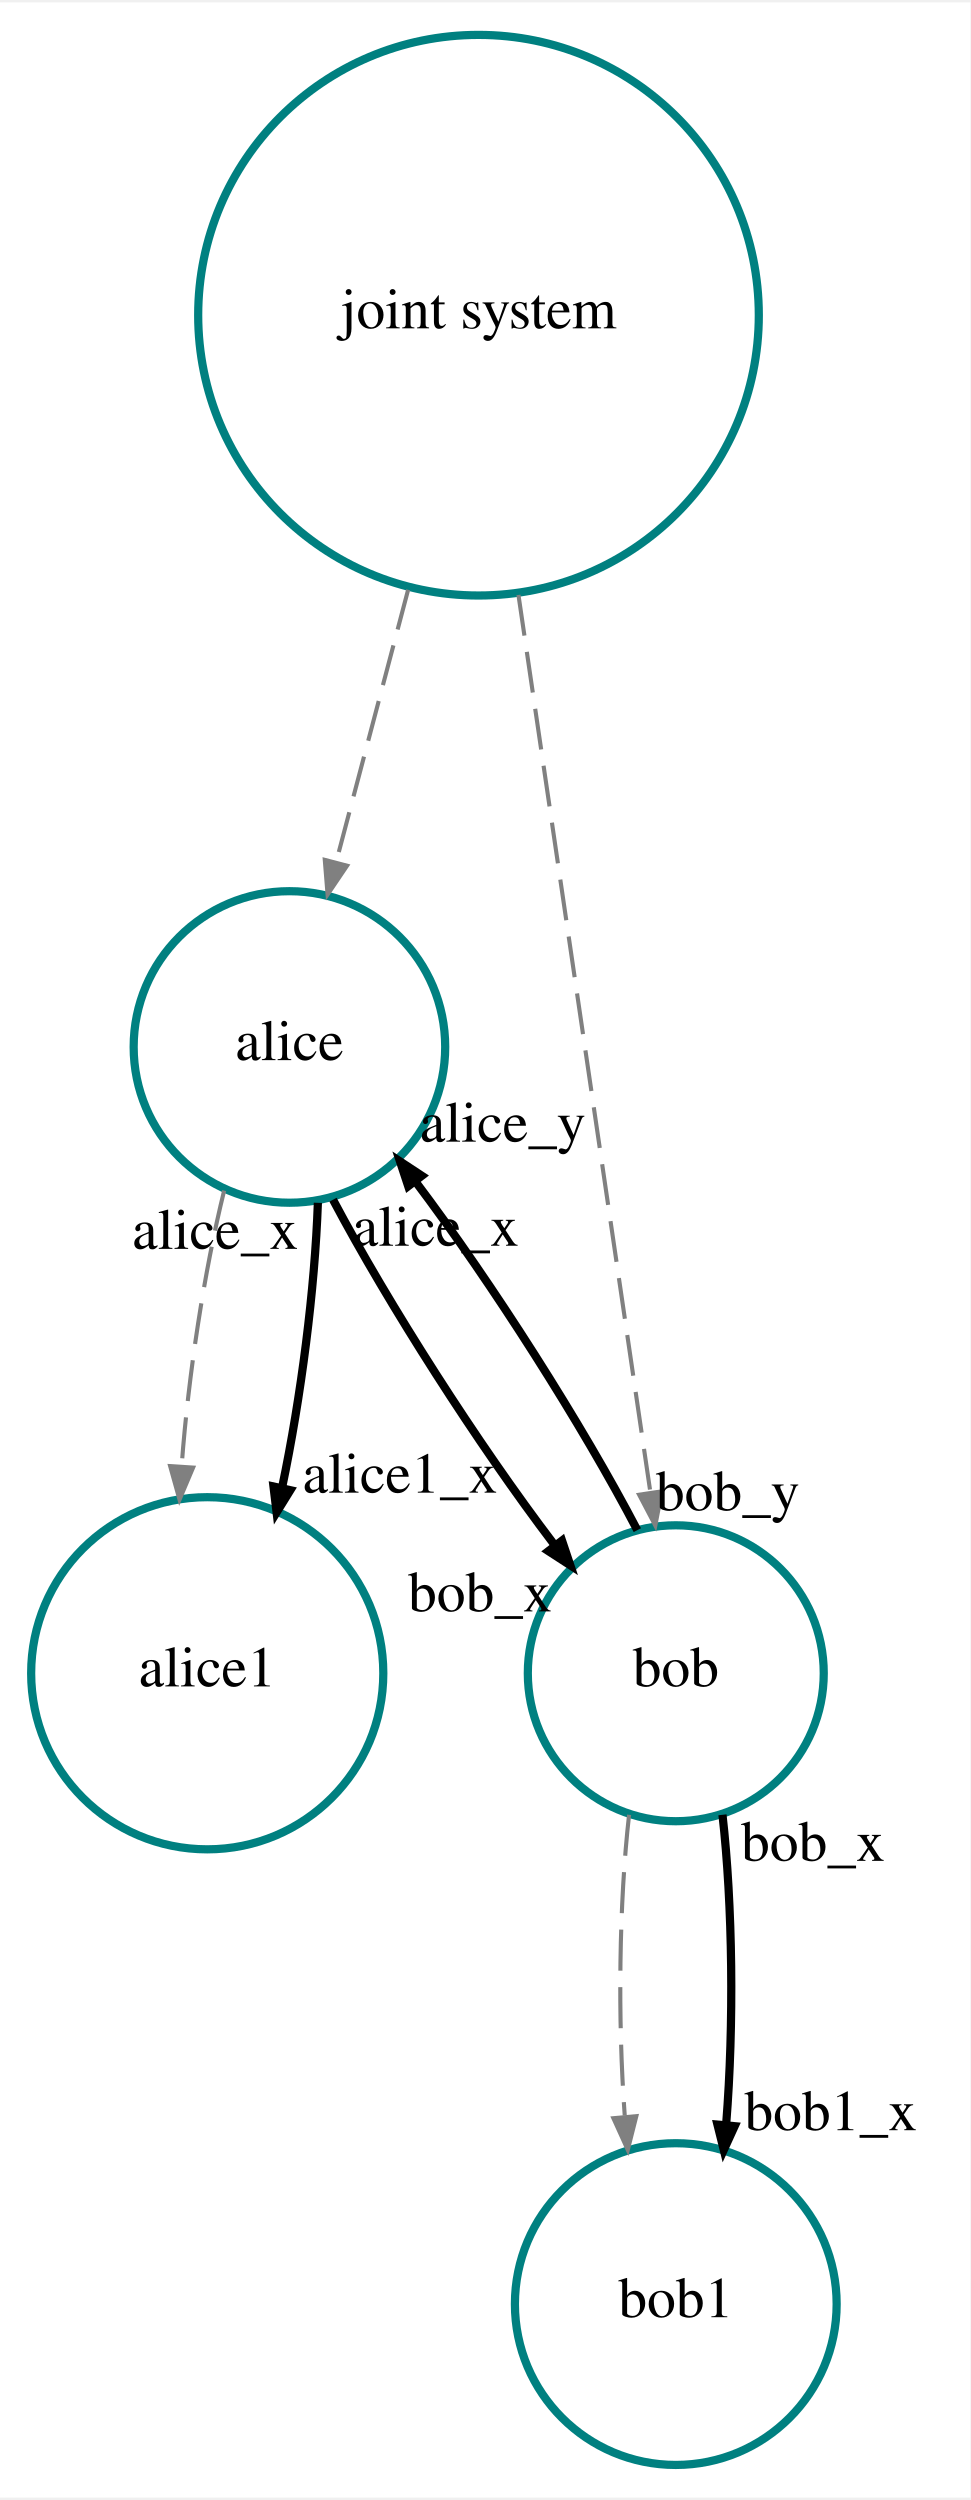
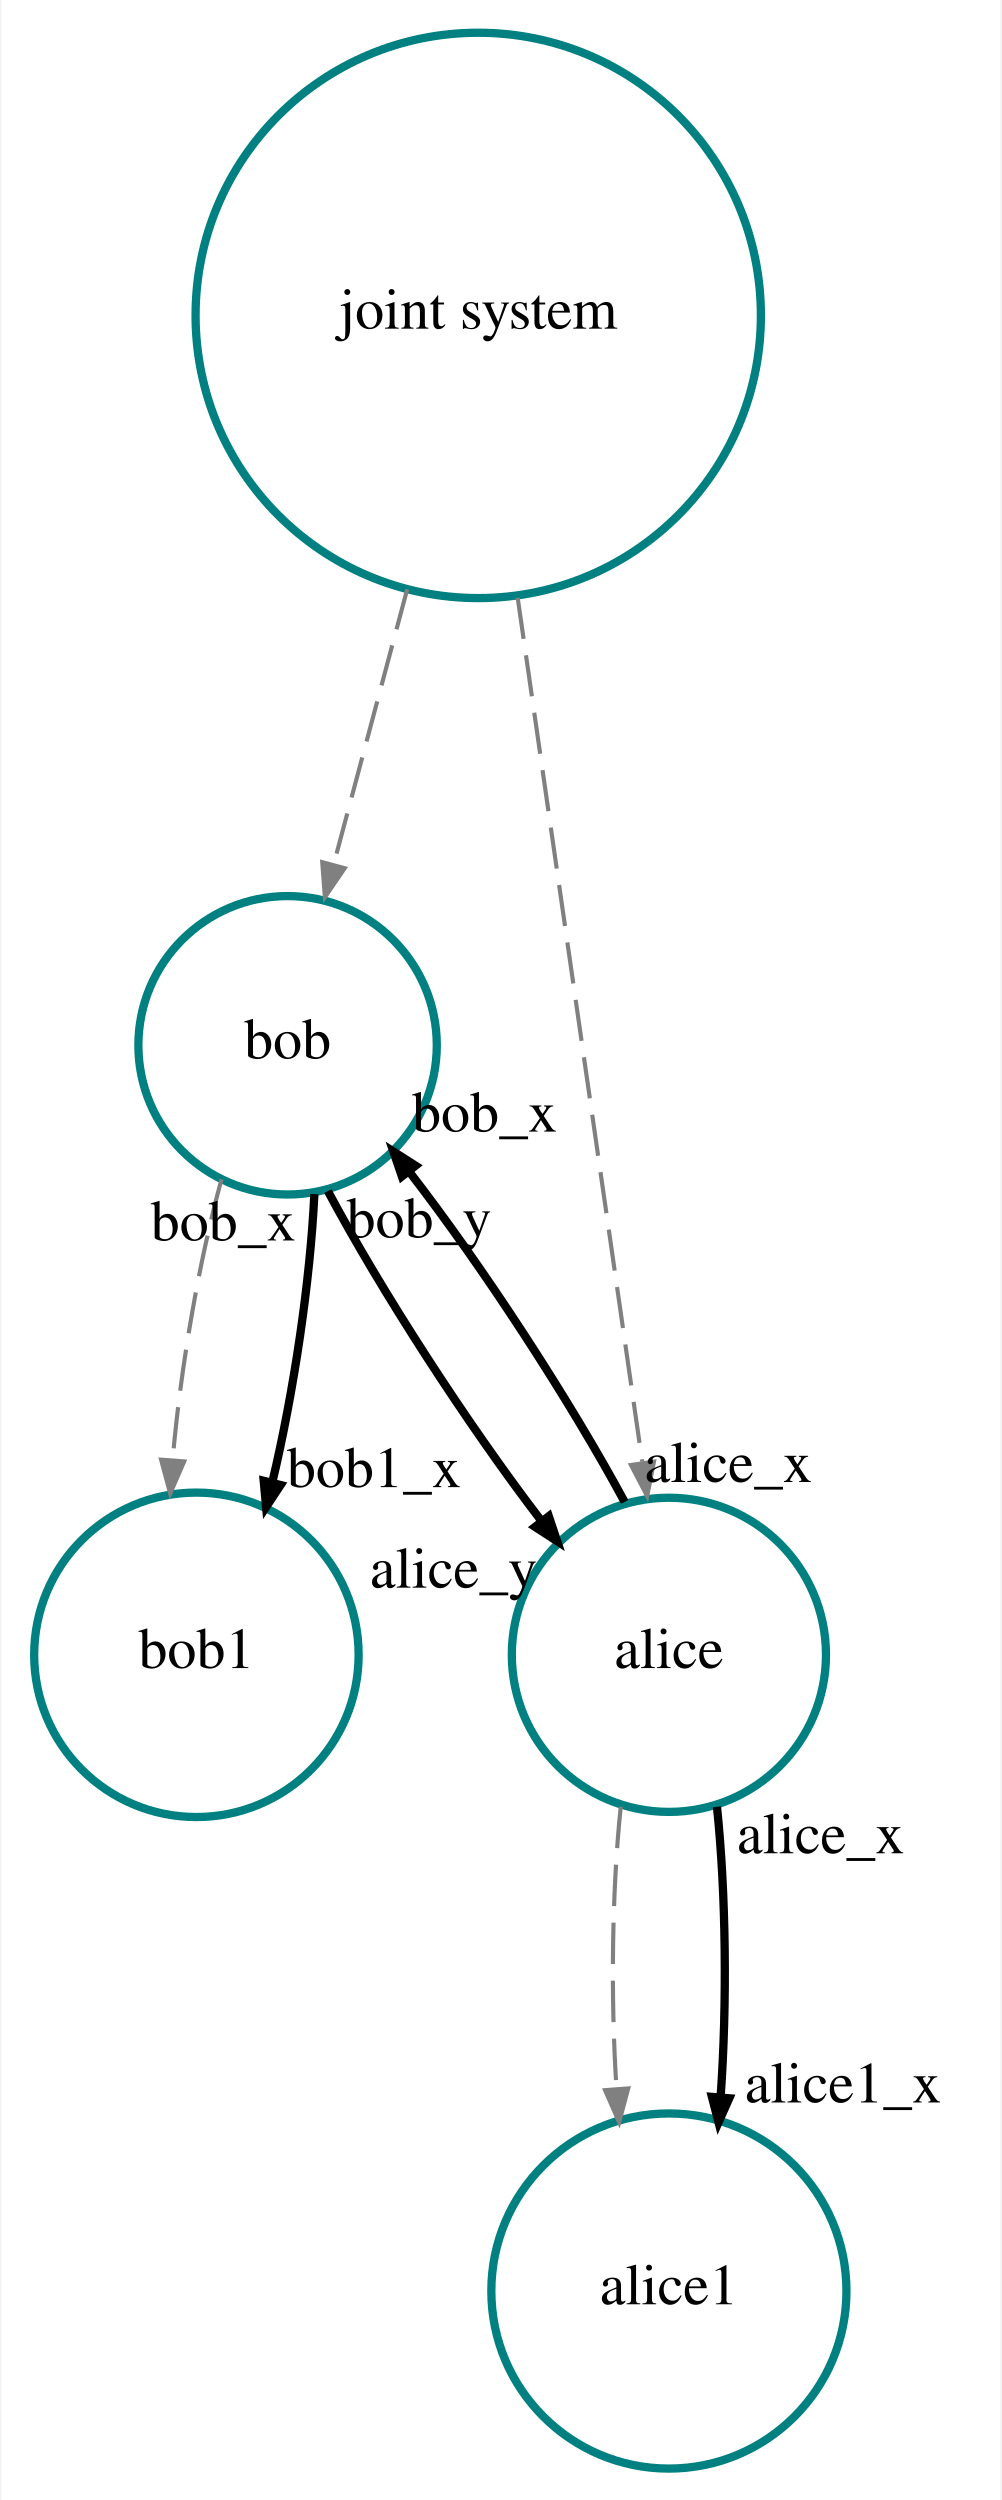
- <svg xmlns="http://www.w3.org/2000/svg" width="118pt" height="304pt" viewBox="0.00 0.00 118.05 303.54">
-   <g id="graph0" class="graph" transform="scale(1 1) rotate(0) translate(4 299.54)">
-     <polygon fill="white" stroke="transparent" points="-4,4 -4,-299.54 114.05,-299.54 114.05,4 -4,4" />
+ <svg xmlns="http://www.w3.org/2000/svg" width="121pt" height="302pt" viewBox="0.00 0.00 120.53 301.59">
+   <g id="graph0" class="graph" transform="scale(1 1) rotate(0) translate(4 297.59)">
+     <polygon fill="white" stroke="transparent" points="-4,4 -4,-297.59 116.53,-297.59 116.53,4 -4,4" />
    <g id="node1" class="node">
-       <ellipse fill="none" stroke="Teal" cx="31.21" cy="-172.47" rx="18.95" ry="18.95" />
-       <text text-anchor="middle" x="31.21" y="-170.87" font-family="Times,serif" font-size="7.00">alice</text>
+       <ellipse fill="none" stroke="Teal" cx="19.54" cy="-97.96" rx="19.57" ry="19.57" />
+       <text text-anchor="middle" x="19.54" y="-96.36" font-family="Times,serif" font-size="7.00">bob1</text>
    </g>
    <g id="node2" class="node">
-       <ellipse fill="none" stroke="Teal" cx="21.21" cy="-96.28" rx="21.42" ry="21.42" />
-       <text text-anchor="middle" x="21.21" y="-94.68" font-family="Times,serif" font-size="7.00">alice1</text>
+       <ellipse fill="none" stroke="Teal" cx="30.54" cy="-171.49" rx="18" ry="18" />
+       <text text-anchor="middle" x="30.54" y="-169.89" font-family="Times,serif" font-size="7.00">bob</text>
+     </g>
+     <g id="edge1" class="edge">
+       <path fill="none" stroke="grey" stroke-width="0.5" stroke-dasharray="5,2" d="M22.57,-155.32C19.87,-145.54 17.65,-132.65 16.69,-121.67" />
+       <polygon fill="grey" stroke="grey" stroke-width="0.5" points="18.07,-121.29 16.38,-117.41 15.28,-121.5 18.07,-121.29" />
+     </g>
+     <g id="edge5" class="edge">
+       <path fill="none" stroke="black" d="M33.77,-153.54C33.28,-143.11 31.31,-129.71 28.7,-118.79" />
+       <polygon fill="black" stroke="black" points="29.7,-118.44 27.95,-115.79 27.66,-118.95 29.7,-118.44" />
+       <text text-anchor="middle" x="40.95" y="-118.19" font-family="Times,serif" font-size="7.00">bob1_x</text>
+       <text text-anchor="middle" x="22.77" y="-147.94" font-family="Times,serif" font-size="7.00">bob_x</text>
+     </g>
+     <g id="node5" class="node">
+       <ellipse fill="none" stroke="Teal" cx="76.54" cy="-97.96" rx="18.95" ry="18.95" />
+       <text text-anchor="middle" x="76.54" y="-96.36" font-family="Times,serif" font-size="7.00">alice</text>
+     </g>
+     <g id="edge6" class="edge">
+       <path fill="none" stroke="black" d="M35.4,-153.9C41.79,-141.93 52.15,-125.89 61.07,-114.23" />
+       <polygon fill="black" stroke="black" points="62.05,-114.68 63.06,-111.66 60.39,-113.39 62.05,-114.68" />
+       <text text-anchor="middle" x="50.56" y="-106.06" font-family="Times,serif" font-size="7.00">alice_y</text>
+       <text text-anchor="middle" x="46.4" y="-148.3" font-family="Times,serif" font-size="7.00">bob_y</text>
+     </g>
+     <g id="node3" class="node">
+       <ellipse fill="none" stroke="Teal" cx="53.54" cy="-259.54" rx="34.1" ry="34.1" />
+       <text text-anchor="middle" x="53.54" y="-257.94" font-family="Times,serif" font-size="7.00">joint system</text>
    </g>
    <g id="edge2" class="edge">
-       <path fill="none" stroke="grey" stroke-width="0.5" stroke-dasharray="5,2" d="M23.27,-155C20.85,-145.21 18.93,-132.59 18.11,-121.66" />
-       <polygon fill="grey" stroke="grey" stroke-width="0.5" points="19.49,-121.3 17.84,-117.4 16.7,-121.48 19.49,-121.3" />
-     </g>
-     <g id="edge5" class="edge">
-       <path fill="none" stroke="black" d="M34.67,-153.51C34.31,-143.08 32.63,-129.88 30.32,-118.89" />
-       <polygon fill="black" stroke="black" points="31.32,-118.55 29.65,-115.85 29.27,-119 31.32,-118.55" />
-       <text text-anchor="middle" x="44.65" y="-118.25" font-family="Times,serif" font-size="7.00">alice1_x</text>
-       <text text-anchor="middle" x="22.17" y="-147.91" font-family="Times,serif" font-size="7.00">alice_x</text>
-     </g>
-     <g id="node5" class="node">
-       <ellipse fill="none" stroke="Teal" cx="78.21" cy="-96.28" rx="18" ry="18" />
-       <text text-anchor="middle" x="78.21" y="-94.68" font-family="Times,serif" font-size="7.00">bob</text>
-     </g>
-     <g id="edge6" class="edge">
-       <path fill="none" stroke="black" d="M36.51,-153.89C43.27,-141.14 54.18,-124.09 63.34,-112.05" />
-       <polygon fill="black" stroke="black" points="64.37,-112.42 65.38,-109.41 62.71,-111.14 64.37,-112.42" />
-       <text text-anchor="middle" x="54.38" y="-103.81" font-family="Times,serif" font-size="7.00">bob_x</text>
-       <text text-anchor="middle" x="49.01" y="-148.29" font-family="Times,serif" font-size="7.00">alice_x</text>
-     </g>
-     <g id="node3" class="node">
-       <ellipse fill="none" stroke="Teal" cx="54.21" cy="-261.49" rx="34.1" ry="34.1" />
-       <text text-anchor="middle" x="54.21" y="-259.89" font-family="Times,serif" font-size="7.00">joint system</text>
-     </g>
-     <g id="edge1" class="edge">
-       <path fill="none" stroke="grey" stroke-width="0.5" stroke-dasharray="5,2" d="M45.65,-228.09C42.74,-217.09 39.57,-205.09 36.94,-195.14" />
-       <polygon fill="grey" stroke="grey" stroke-width="0.5" points="38.22,-194.52 35.85,-191.01 35.51,-195.23 38.22,-194.52" />
+       <path fill="none" stroke="grey" stroke-width="0.5" stroke-dasharray="5,2" d="M44.97,-226.5C42.02,-215.46 38.79,-203.39 36.14,-193.46" />
+       <polygon fill="grey" stroke="grey" stroke-width="0.5" points="37.43,-192.85 35.04,-189.35 34.72,-193.58 37.43,-192.85" />
    </g>
    <g id="edge4" class="edge">
-       <path fill="none" stroke="grey" stroke-width="0.5" stroke-dasharray="5,2" d="M59.07,-227.46C63.85,-194.93 71.02,-146.19 75.09,-118.5" />
-       <polygon fill="grey" stroke="grey" stroke-width="0.5" points="76.52,-118.41 75.72,-114.25 73.75,-118 76.52,-118.41" />
+       <path fill="none" stroke="grey" stroke-width="0.5" stroke-dasharray="5,2" d="M58.3,-225.47C62.8,-194.28 69.41,-148.36 73.32,-121.28" />
+       <polygon fill="grey" stroke="grey" stroke-width="0.5" points="74.74,-121.26 73.92,-117.1 71.96,-120.86 74.74,-121.26" />
    </g>
    <g id="node4" class="node">
-       <ellipse fill="none" stroke="Teal" cx="78.21" cy="-19.54" rx="19.57" ry="19.57" />
-       <text text-anchor="middle" x="78.21" y="-17.94" font-family="Times,serif" font-size="7.00">bob1</text>
+       <ellipse fill="none" stroke="Teal" cx="76.54" cy="-21.21" rx="21.42" ry="21.42" />
+       <text text-anchor="middle" x="76.54" y="-19.61" font-family="Times,serif" font-size="7.00">alice1</text>
    </g>
    <g id="edge7" class="edge">
-       <path fill="none" stroke="black" d="M73.53,-113.69C66.93,-126.35 55.86,-143.75 46.51,-156.14" />
-       <polygon fill="black" stroke="black" points="45.66,-155.53 44.66,-158.55 47.32,-156.8 45.66,-155.53" />
-       <text text-anchor="middle" x="57.16" y="-160.95" font-family="Times,serif" font-size="7.00">alice_y</text>
-       <text text-anchor="middle" x="84.53" y="-116.09" font-family="Times,serif" font-size="7.00">bob_y</text>
+       <path fill="none" stroke="black" d="M71.2,-116.41C64.61,-128.62 54.14,-144.71 45.28,-156.16" />
+       <polygon fill="black" stroke="black" points="44.33,-155.67 43.3,-158.68 45.98,-156.97 44.33,-155.67" />
+       <text text-anchor="middle" x="54.3" y="-161.08" font-family="Times,serif" font-size="7.00">bob_x</text>
+       <text text-anchor="middle" x="83.7" y="-118.81" font-family="Times,serif" font-size="7.00">alice_x</text>
    </g>
    <g id="edge3" class="edge">
-       <path fill="none" stroke="grey" stroke-width="0.5" stroke-dasharray="5,2" d="M72.53,-79.06C71.31,-68.36 71.13,-54.19 72,-42.48" />
-       <polygon fill="grey" stroke="grey" stroke-width="0.5" points="73.41,-42.4 72.37,-38.29 70.62,-42.15 73.41,-42.4" />
+       <path fill="none" stroke="grey" stroke-width="0.5" stroke-dasharray="5,2" d="M70.73,-79.62C69.68,-69.57 69.5,-56.77 70.21,-45.81" />
+       <polygon fill="grey" stroke="grey" stroke-width="0.5" points="71.63,-45.65 70.54,-41.56 68.84,-45.44 71.63,-45.65" />
    </g>
    <g id="edge8" class="edge">
-       <path fill="none" stroke="black" d="M83.89,-79.06C85.14,-68.07 85.3,-53.45 84.35,-41.56" />
-       <polygon fill="black" stroke="black" points="85.37,-41.18 84.05,-38.29 83.28,-41.37 85.37,-41.18" />
-       <text text-anchor="middle" x="97.05" y="-40.69" font-family="Times,serif" font-size="7.00">bob1_x</text>
-       <text text-anchor="middle" x="94.89" y="-73.46" font-family="Times,serif" font-size="7.00">bob_x</text>
+       <path fill="none" stroke="black" d="M82.34,-79.62C83.43,-69.21 83.58,-55.86 82.78,-44.66" />
+       <polygon fill="black" stroke="black" points="83.82,-44.46 82.53,-41.56 81.73,-44.63 83.82,-44.46" />
+       <text text-anchor="middle" x="97.53" y="-43.96" font-family="Times,serif" font-size="7.00">alice1_x</text>
+       <text text-anchor="middle" x="94.84" y="-74.02" font-family="Times,serif" font-size="7.00">alice_x</text>
    </g>
  </g>
</svg>
